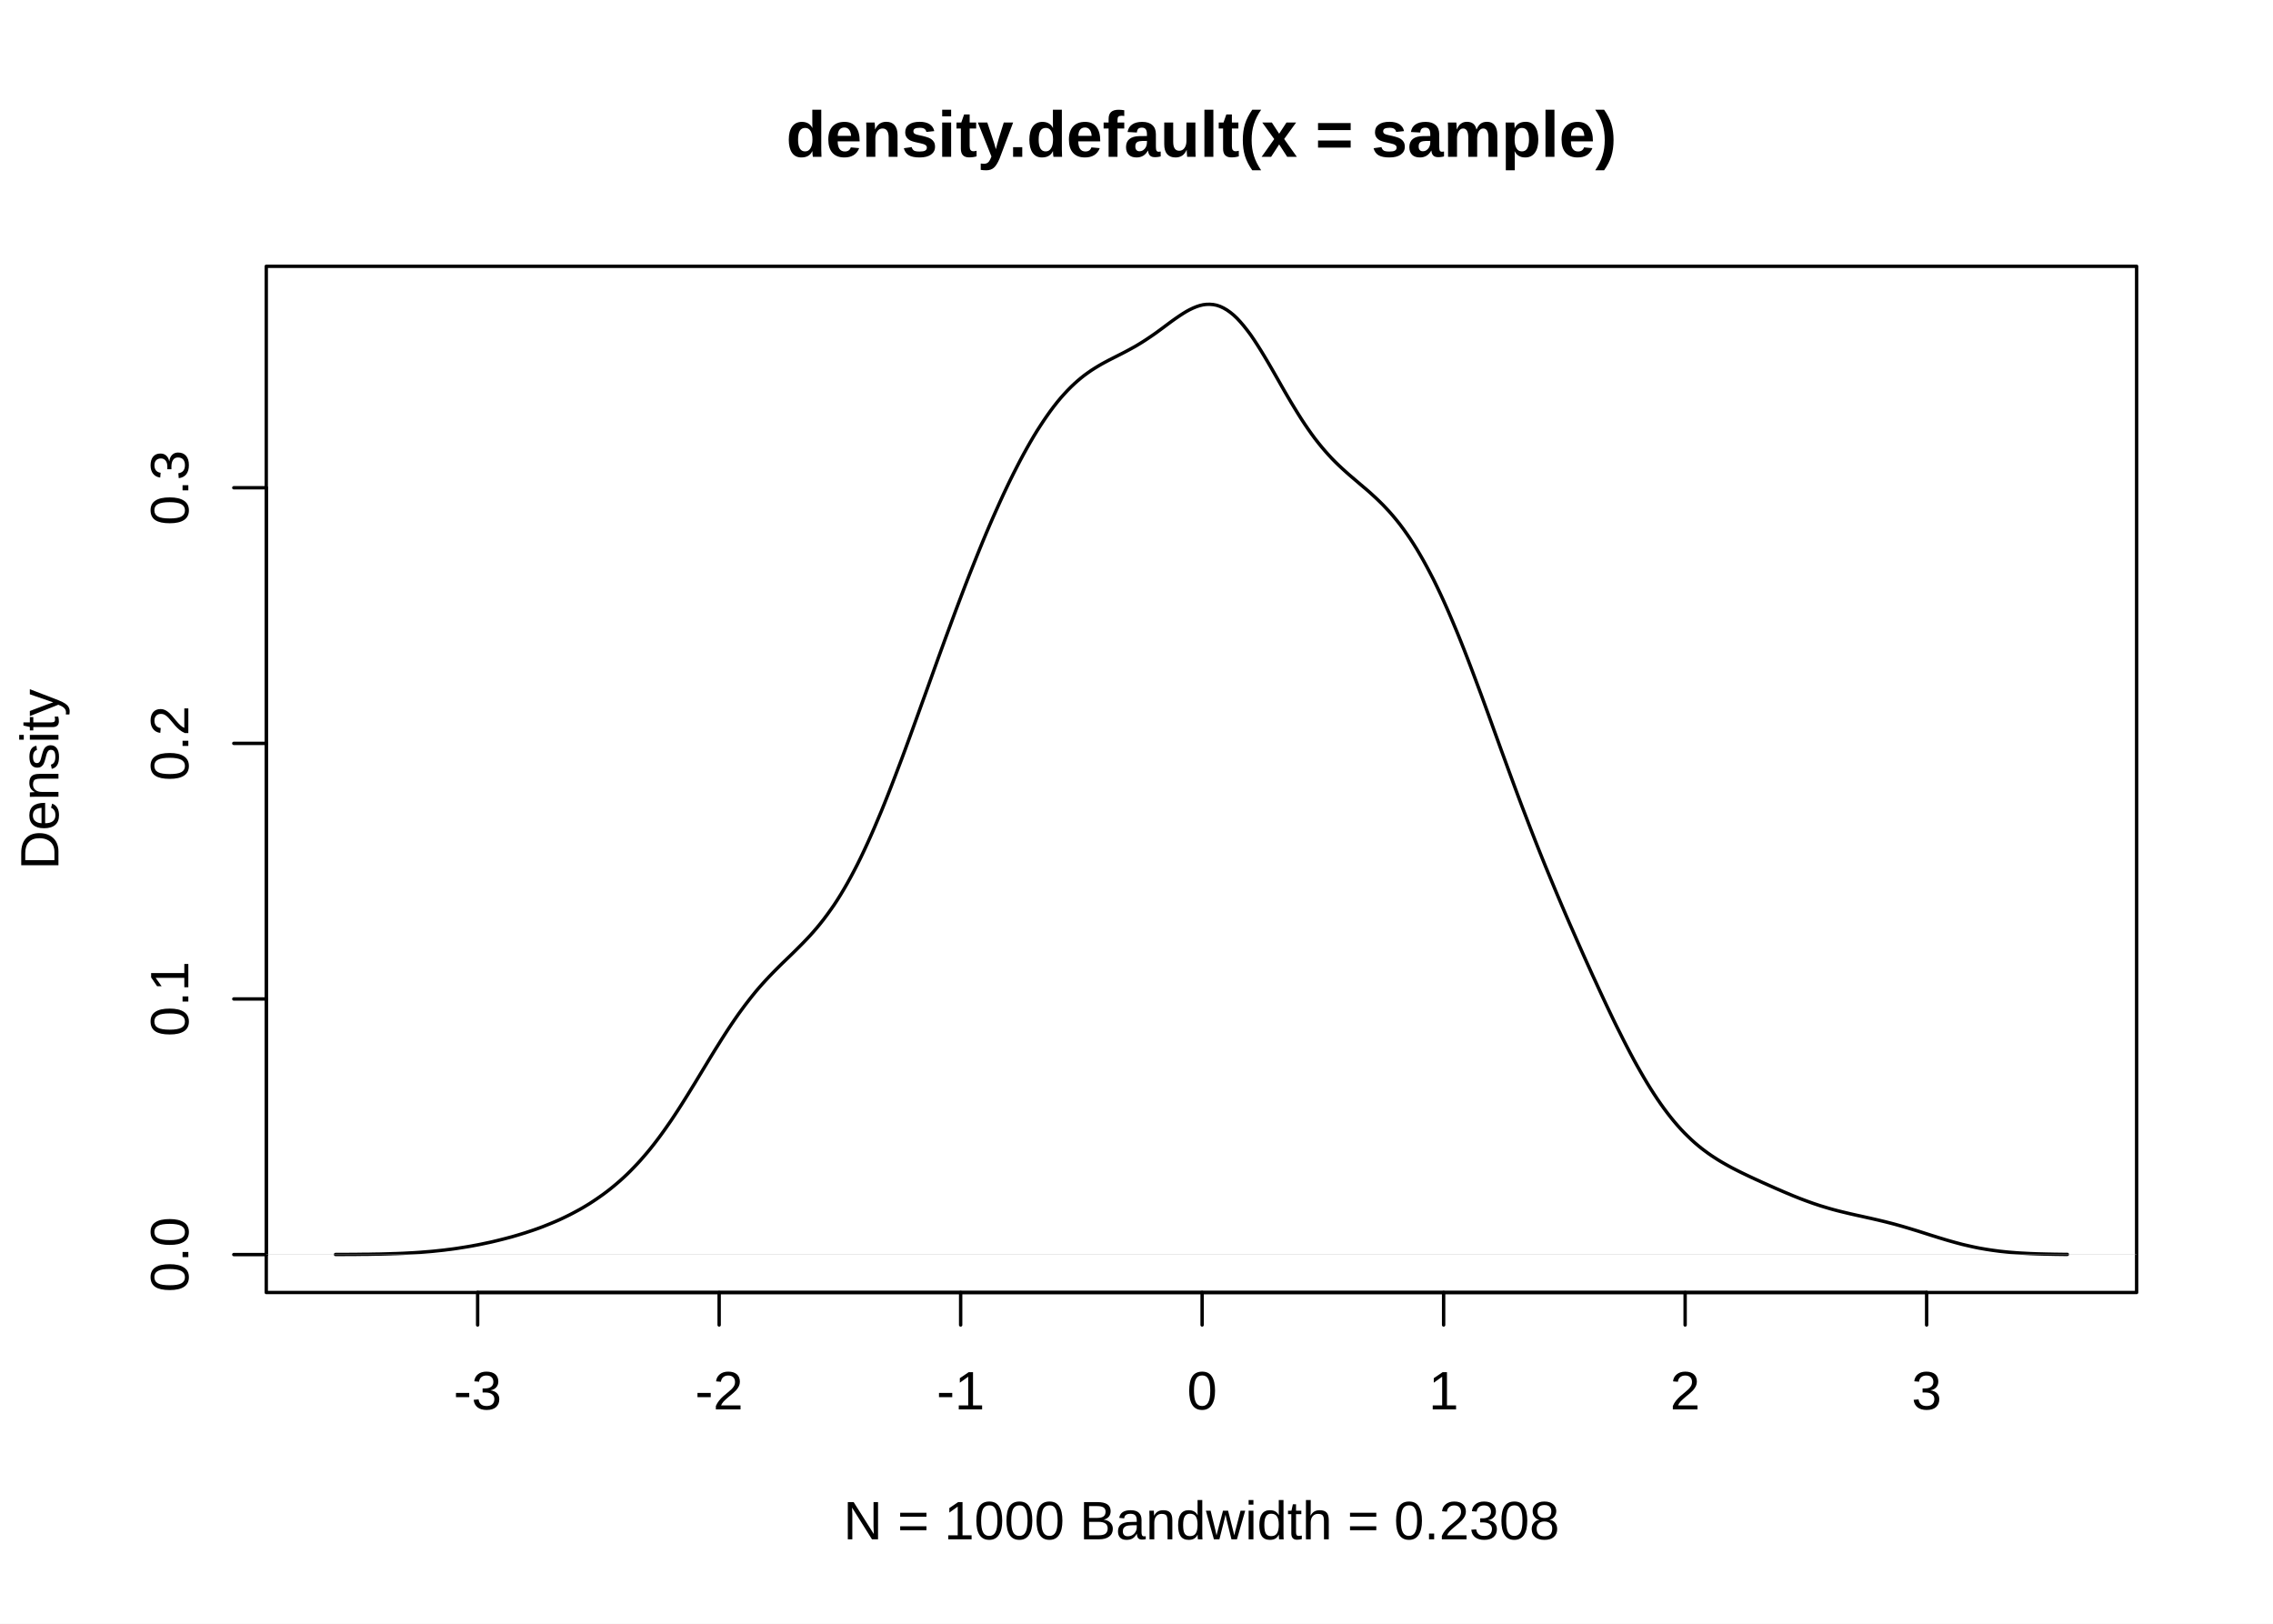
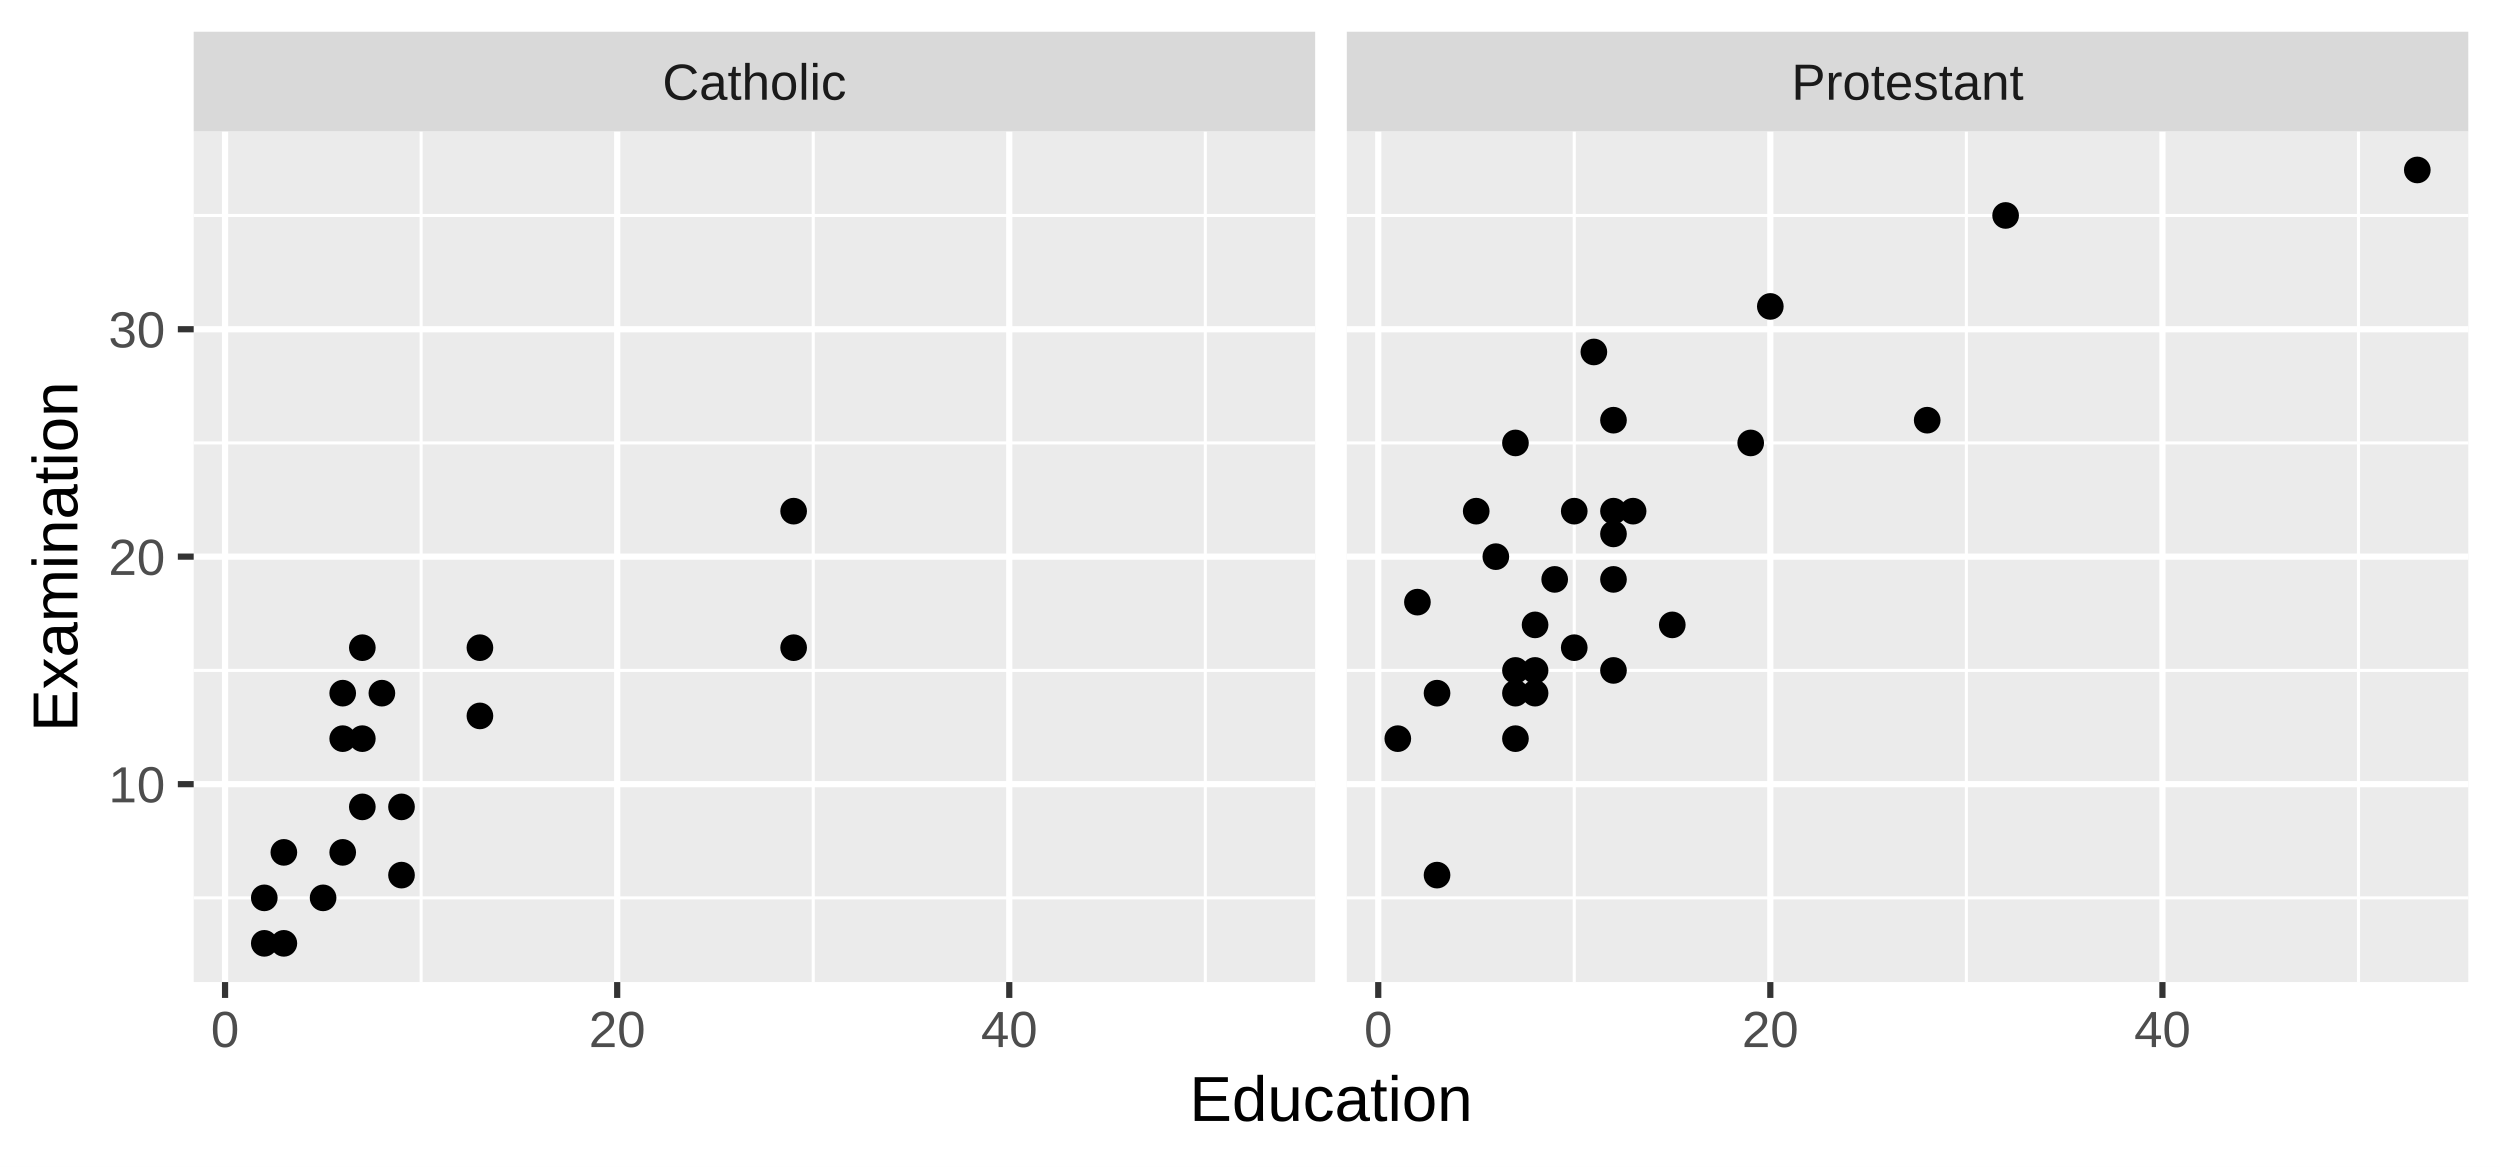
- <svg xmlns="http://www.w3.org/2000/svg" class="svglite" width="504.00pt" height="360.00pt" viewBox="0 0 504.00 360.00">
+ <svg xmlns="http://www.w3.org/2000/svg" class="svglite" width="432.00pt" height="201.60pt" viewBox="0 0 432.00 201.60">
  <defs>
    <style type="text/css">
    .svglite line, .svglite polyline, .svglite polygon, .svglite path, .svglite rect, .svglite circle {
      fill: none;
      stroke: #000000;
      stroke-linecap: round;
      stroke-linejoin: round;
      stroke-miterlimit: 10.00;
    }
    .svglite text {
      white-space: pre;
    }
  </style>
  </defs>
  <rect width="100%" height="100%" style="stroke: none; fill: #FFFFFF;" />
  <defs>
-     <clipPath id="cpMC4wMHw1MDQuMDB8MC4wMHwzNjAuMDA=">
-       <rect x="0.00" y="0.00" width="504.00" height="360.00" />
+     <clipPath id="cpMC4wMHw0MzIuMDB8MC4wMHwyMDEuNjA=">
+       <rect x="0.00" y="0.00" width="432.00" height="201.60" />
    </clipPath>
  </defs>
-   <g clip-path="url(#cpMC4wMHw1MDQuMDB8MC4wMHwzNjAuMDA=)">
+   <g clip-path="url(#cpMC4wMHw0MzIuMDB8MC4wMHwyMDEuNjA=)">
+     <rect x="0" y="0.00" width="432.00" height="201.60" style="stroke-width: 1.07; stroke: #FFFFFF; fill: #FFFFFF;" />
+   </g>
+   <defs>
+     <clipPath id="cpMzMuNDd8MjI3LjI2fDIyLjY5fDE2OS43MA==">
+       <rect x="33.47" y="22.69" width="193.79" height="147.01" />
+     </clipPath>
+   </defs>
+   <g clip-path="url(#cpMzMuNDd8MjI3LjI2fDIyLjY5fDE2OS43MA==)">
+     <rect x="33.47" y="22.69" width="193.79" height="147.01" style="stroke-width: 1.07; stroke: none; fill: #EBEBEB;" />
+     <polyline points="33.47,155.15 227.26,155.15 " style="stroke-width: 0.53; stroke: #FFFFFF; stroke-linecap: butt;" />
+     <polyline points="33.47,115.85 227.26,115.85 " style="stroke-width: 0.53; stroke: #FFFFFF; stroke-linecap: butt;" />
+     <polyline points="33.47,76.54 227.26,76.54 " style="stroke-width: 0.53; stroke: #FFFFFF; stroke-linecap: butt;" />
+     <polyline points="33.47,37.23 227.26,37.23 " style="stroke-width: 0.53; stroke: #FFFFFF; stroke-linecap: butt;" />
+     <polyline points="72.77,169.70 72.77,22.69 " style="stroke-width: 0.53; stroke: #FFFFFF; stroke-linecap: butt;" />
+     <polyline points="140.53,169.70 140.53,22.69 " style="stroke-width: 0.53; stroke: #FFFFFF; stroke-linecap: butt;" />
+     <polyline points="208.28,169.70 208.28,22.69 " style="stroke-width: 0.53; stroke: #FFFFFF; stroke-linecap: butt;" />
+     <polyline points="33.47,135.50 227.26,135.50 " style="stroke-width: 1.07; stroke: #FFFFFF; stroke-linecap: butt;" />
+     <polyline points="33.47,96.19 227.26,96.19 " style="stroke-width: 1.07; stroke: #FFFFFF; stroke-linecap: butt;" />
+     <polyline points="33.47,56.89 227.26,56.89 " style="stroke-width: 1.07; stroke: #FFFFFF; stroke-linecap: butt;" />
+     <polyline points="38.89,169.70 38.89,22.69 " style="stroke-width: 1.07; stroke: #FFFFFF; stroke-linecap: butt;" />
+     <polyline points="106.65,169.70 106.65,22.69 " style="stroke-width: 1.07; stroke: #FFFFFF; stroke-linecap: butt;" />
+     <polyline points="174.40,169.70 174.40,22.69 " style="stroke-width: 1.07; stroke: #FFFFFF; stroke-linecap: butt;" />
+     <circle cx="69.38" cy="151.22" r="1.95" style="stroke-width: 0.71; fill: #000000;" />
+     <circle cx="55.83" cy="155.15" r="1.95" style="stroke-width: 0.71; fill: #000000;" />
+     <circle cx="62.61" cy="139.43" r="1.95" style="stroke-width: 0.71; fill: #000000;" />
+     <circle cx="62.61" cy="111.92" r="1.95" style="stroke-width: 0.71; fill: #000000;" />
+     <circle cx="65.99" cy="119.78" r="1.95" style="stroke-width: 0.71; fill: #000000;" />
+     <circle cx="62.61" cy="127.64" r="1.95" style="stroke-width: 0.71; fill: #000000;" />
+     <circle cx="82.93" cy="111.92" r="1.95" style="stroke-width: 0.71; fill: #000000;" />
+     <circle cx="59.22" cy="119.78" r="1.95" style="stroke-width: 0.71; fill: #000000;" />
+     <circle cx="45.67" cy="163.01" r="1.95" style="stroke-width: 0.71; fill: #000000;" />
+     <circle cx="59.22" cy="147.29" r="1.95" style="stroke-width: 0.71; fill: #000000;" />
+     <circle cx="45.67" cy="155.15" r="1.95" style="stroke-width: 0.71; fill: #000000;" />
+     <circle cx="59.22" cy="127.64" r="1.95" style="stroke-width: 0.71; fill: #000000;" />
+     <circle cx="49.05" cy="147.29" r="1.95" style="stroke-width: 0.71; fill: #000000;" />
+     <circle cx="69.38" cy="139.43" r="1.95" style="stroke-width: 0.71; fill: #000000;" />
+     <circle cx="49.05" cy="163.01" r="1.95" style="stroke-width: 0.71; fill: #000000;" />
+     <circle cx="82.93" cy="123.71" r="1.95" style="stroke-width: 0.71; fill: #000000;" />
+     <circle cx="137.14" cy="111.92" r="1.95" style="stroke-width: 0.71; fill: #000000;" />
+     <circle cx="137.14" cy="88.33" r="1.95" style="stroke-width: 0.71; fill: #000000;" />
+   </g>
+   <g clip-path="url(#cpMC4wMHw0MzIuMDB8MC4wMHwyMDEuNjA=)">
</g>
  <defs>
-     <clipPath id="cpNTkuMDR8NDczLjc2fDU5LjA0fDI4Ni41Ng==">
-       <rect x="59.04" y="59.04" width="414.72" height="227.52" />
+     <clipPath id="cpMjMyLjczfDQyNi41MnwyMi42OXwxNjkuNzA=">
+       <rect x="232.73" y="22.69" width="193.79" height="147.01" />
    </clipPath>
  </defs>
-   <g clip-path="url(#cpNTkuMDR8NDczLjc2fDU5LjA0fDI4Ni41Ng==)">
-     <polyline points="74.40,278.13 75.15,278.13 75.90,278.13 76.65,278.12 77.41,278.12 78.16,278.11 78.91,278.11 79.66,278.10 80.41,278.09 81.16,278.09 81.91,278.08 82.67,278.06 83.42,278.05 84.17,278.04 84.92,278.02 85.67,278.00 86.42,277.98 87.17,277.95 87.93,277.93 88.68,277.90 89.43,277.87 90.18,277.83 90.93,277.79 91.68,277.75 92.44,277.70 93.19,277.65 93.94,277.59 94.69,277.53 95.44,277.47 96.19,277.40 96.94,277.32 97.70,277.24 98.45,277.16 99.20,277.06 99.95,276.97 100.70,276.87 101.45,276.76 102.20,276.64 102.96,276.52 103.71,276.40 104.46,276.27 105.21,276.13 105.96,275.99 106.71,275.84 107.46,275.68 108.22,275.52 108.97,275.36 109.72,275.18 110.47,275.00 111.22,274.81 111.97,274.62 112.72,274.42 113.48,274.22 114.23,274.00 114.98,273.78 115.73,273.55 116.48,273.32 117.23,273.07 117.99,272.82 118.74,272.56 119.49,272.29 120.24,272.01 120.99,271.71 121.74,271.41 122.49,271.10 123.25,270.78 124.00,270.45 124.75,270.10 125.50,269.74 126.25,269.37 127.00,268.98 127.75,268.58 128.51,268.17 129.26,267.74 130.01,267.29 130.76,266.83 131.51,266.34 132.26,265.84 133.01,265.32 133.77,264.78 134.52,264.22 135.27,263.64 136.02,263.03 136.77,262.40 137.52,261.75 138.27,261.07 139.03,260.36 139.78,259.62 140.53,258.85 141.28,258.06 142.03,257.24 142.78,256.38 143.54,255.49 144.29,254.58 145.04,253.63 145.79,252.65 146.54,251.64 147.29,250.60 148.04,249.53 148.80,248.44 149.55,247.31 150.30,246.17 151.05,245.00 151.80,243.81 152.55,242.61 153.30,241.39 154.06,240.16 154.81,238.92 155.56,237.68 156.31,236.44 157.06,235.20 157.81,233.97 158.56,232.75 159.32,231.54 160.07,230.34 160.82,229.17 161.57,228.02 162.32,226.90 163.07,225.80 163.82,224.73 164.58,223.69 165.33,222.68 166.08,221.71 166.83,220.76 167.58,219.84 168.33,218.96 169.08,218.11 169.84,217.28 170.59,216.48 171.34,215.70 172.09,214.94 172.84,214.19 173.59,213.45 174.35,212.72 175.10,212.00 175.85,211.27 176.60,210.53 177.35,209.78 178.10,209.02 178.85,208.24 179.61,207.43 180.36,206.59 181.11,205.72 181.86,204.81 182.61,203.86 183.36,202.86 184.11,201.82 184.87,200.74 185.62,199.60 186.37,198.40 187.12,197.15 187.87,195.85 188.62,194.49 189.37,193.08 190.13,191.61 190.88,190.09 191.63,188.51 192.38,186.89 193.13,185.22 193.88,183.50 194.63,181.73 195.39,179.93 196.14,178.08 196.89,176.20 197.64,174.28 198.39,172.33 199.14,170.36 199.90,168.36 200.65,166.34 201.40,164.30 202.15,162.24 202.90,160.17 203.65,158.10 204.40,156.01 205.16,153.92 205.91,151.84 206.66,149.75 207.41,147.66 208.16,145.58 208.91,143.52 209.66,141.46 210.42,139.41 211.17,137.38 211.92,135.36 212.67,133.37 213.42,131.39 214.17,129.43 214.92,127.50 215.68,125.59 216.43,123.71 217.18,121.85 217.93,120.02 218.68,118.22 219.43,116.46 220.18,114.73 220.94,113.03 221.69,111.36 222.44,109.72 223.19,108.13 223.94,106.57 224.69,105.05 225.45,103.56 226.20,102.11 226.95,100.71 227.70,99.35 228.45,98.03 229.20,96.75 229.95,95.52 230.71,94.34 231.46,93.20 232.21,92.11 232.96,91.06 233.71,90.06 234.46,89.11 235.21,88.21 235.97,87.36 236.72,86.55 237.47,85.79 238.22,85.08 238.97,84.41 239.72,83.78 240.47,83.19 241.23,82.64 241.98,82.12 242.73,81.64 243.48,81.18 244.23,80.74 244.98,80.33 245.73,79.93 246.49,79.54 247.24,79.16 247.99,78.78 248.74,78.40 249.49,78.01 250.24,77.61 250.99,77.20 251.75,76.78 252.50,76.33 253.25,75.87 254.00,75.39 254.75,74.89 255.50,74.38 256.26,73.85 257.01,73.30 257.76,72.75 258.51,72.19 259.26,71.63 260.01,71.08 260.76,70.55 261.52,70.03 262.27,69.54 263.02,69.08 263.77,68.67 264.52,68.31 265.27,68.00 266.02,67.75 266.78,67.57 267.53,67.48 268.28,67.47 269.03,67.53 269.78,67.68 270.53,67.93 271.28,68.28 272.04,68.72 272.79,69.25 273.54,69.86 274.29,70.57 275.04,71.38 275.79,72.26 276.54,73.21 277.30,74.22 278.05,75.32 278.80,76.47 279.55,77.66 280.30,78.89 281.05,80.15 281.81,81.45 282.56,82.76 283.31,84.07 284.06,85.39 284.81,86.70 285.56,87.99 286.31,89.26 287.07,90.51 287.82,91.73 288.57,92.92 289.32,94.06 290.07,95.16 290.82,96.22 291.57,97.24 292.33,98.21 293.08,99.13 293.83,100.01 294.58,100.85 295.33,101.66 296.08,102.42 296.83,103.15 297.59,103.86 298.34,104.54 299.09,105.21 299.84,105.85 300.59,106.49 301.34,107.13 302.09,107.77 302.85,108.41 303.60,109.06 304.35,109.74 305.10,110.43 305.85,111.15 306.60,111.89 307.35,112.68 308.11,113.50 308.86,114.36 309.61,115.26 310.36,116.20 311.11,117.20 311.86,118.25 312.62,119.35 313.37,120.50 314.12,121.70 314.87,122.97 315.62,124.28 316.37,125.65 317.12,127.07 317.88,128.54 318.63,130.08 319.38,131.66 320.13,133.29 320.88,134.97 321.63,136.70 322.38,138.48 323.14,140.30 323.89,142.15 324.64,144.04 325.39,145.97 326.14,147.93 326.89,149.92 327.64,151.93 328.40,153.96 329.15,156.01 329.90,158.07 330.65,160.14 331.40,162.22 332.15,164.29 332.90,166.37 333.66,168.44 334.41,170.50 335.16,172.54 335.91,174.58 336.66,176.60 337.41,178.60 338.17,180.58 338.92,182.54 339.67,184.48 340.42,186.40 341.17,188.30 341.92,190.17 342.67,192.03 343.43,193.87 344.18,195.68 344.93,197.48 345.68,199.26 346.43,201.03 347.18,202.78 347.93,204.52 348.69,206.24 349.44,207.95 350.19,209.66 350.94,211.35 351.69,213.03 352.44,214.69 353.19,216.35 353.95,217.99 354.70,219.63 355.45,221.24 356.20,222.84 356.95,224.42 357.70,225.99 358.45,227.53 359.21,229.04 359.96,230.54 360.71,232.00 361.46,233.44 362.21,234.85 362.96,236.21 363.72,237.55 364.47,238.85 365.22,240.11 365.97,241.33 366.72,242.50 367.47,243.64 368.22,244.73 368.98,245.79 369.73,246.79 370.48,247.75 371.23,248.67 371.98,249.54 372.73,250.38 373.48,251.17 374.24,251.92 374.99,252.64 375.74,253.32 376.49,253.96 377.24,254.57 377.99,255.14 378.74,255.69 379.50,256.22 380.25,256.71 381.00,257.19 381.75,257.64 382.50,258.07 383.25,258.49 384.00,258.90 384.76,259.29 385.51,259.67 386.26,260.04 387.01,260.40 387.76,260.76 388.51,261.11 389.26,261.46 390.02,261.80 390.77,262.15 391.52,262.48 392.27,262.82 393.02,263.15 393.77,263.49 394.53,263.81 395.28,264.14 396.03,264.46 396.78,264.77 397.53,265.09 398.28,265.39 399.03,265.69 399.79,265.98 400.54,266.26 401.29,266.53 402.04,266.80 402.79,267.05 403.54,267.30 404.29,267.53 405.05,267.76 405.80,267.98 406.55,268.19 407.30,268.39 408.05,268.58 408.80,268.76 409.55,268.94 410.31,269.12 411.06,269.29 411.81,269.46 412.56,269.62 413.31,269.79 414.06,269.96 414.81,270.12 415.57,270.30 416.32,270.47 417.07,270.65 417.82,270.83 418.57,271.02 419.32,271.21 420.08,271.41 420.83,271.62 421.58,271.83 422.33,272.05 423.08,272.27 423.83,272.50 424.58,272.73 425.34,272.96 426.09,273.20 426.84,273.44 427.59,273.68 428.34,273.92 429.09,274.15 429.84,274.39 430.60,274.62 431.35,274.85 432.10,275.07 432.85,275.28 433.60,275.49 434.35,275.69 435.10,275.89 435.86,276.07 436.61,276.24 437.36,276.41 438.11,276.57 438.86,276.72 439.61,276.85 440.36,276.98 441.12,277.10 441.87,277.21 442.62,277.31 443.37,277.41 444.12,277.49 444.87,277.57 445.63,277.64 446.38,277.70 447.13,277.76 447.88,277.81 448.63,277.85 449.38,277.89 450.13,277.93 450.89,277.96 451.64,277.99 452.39,278.01 453.14,278.03 453.89,278.05 454.64,278.06 455.39,278.08 456.15,278.09 456.90,278.10 457.65,278.11 458.40,278.11 " style="stroke-width: 0.75;" />
+   <g clip-path="url(#cpMjMyLjczfDQyNi41MnwyMi42OXwxNjkuNzA=)">
+     <rect x="232.73" y="22.69" width="193.79" height="147.01" style="stroke-width: 1.07; stroke: none; fill: #EBEBEB;" />
+     <polyline points="232.73,155.15 426.52,155.15 " style="stroke-width: 0.53; stroke: #FFFFFF; stroke-linecap: butt;" />
+     <polyline points="232.73,115.85 426.52,115.85 " style="stroke-width: 0.53; stroke: #FFFFFF; stroke-linecap: butt;" />
+     <polyline points="232.73,76.54 426.52,76.54 " style="stroke-width: 0.53; stroke: #FFFFFF; stroke-linecap: butt;" />
+     <polyline points="232.73,37.23 426.52,37.23 " style="stroke-width: 0.53; stroke: #FFFFFF; stroke-linecap: butt;" />
+     <polyline points="272.03,169.70 272.03,22.69 " style="stroke-width: 0.53; stroke: #FFFFFF; stroke-linecap: butt;" />
+     <polyline points="339.79,169.70 339.79,22.69 " style="stroke-width: 0.53; stroke: #FFFFFF; stroke-linecap: butt;" />
+     <polyline points="407.55,169.70 407.55,22.69 " style="stroke-width: 0.53; stroke: #FFFFFF; stroke-linecap: butt;" />
+     <polyline points="232.73,135.50 426.52,135.50 " style="stroke-width: 1.07; stroke: #FFFFFF; stroke-linecap: butt;" />
+     <polyline points="232.73,96.19 426.52,96.19 " style="stroke-width: 1.07; stroke: #FFFFFF; stroke-linecap: butt;" />
+     <polyline points="232.73,56.89 426.52,56.89 " style="stroke-width: 1.07; stroke: #FFFFFF; stroke-linecap: butt;" />
+     <polyline points="238.16,169.70 238.16,22.69 " style="stroke-width: 1.07; stroke: #FFFFFF; stroke-linecap: butt;" />
+     <polyline points="305.91,169.70 305.91,22.69 " style="stroke-width: 1.07; stroke: #FFFFFF; stroke-linecap: butt;" />
+     <polyline points="373.67,169.70 373.67,22.69 " style="stroke-width: 1.07; stroke: #FFFFFF; stroke-linecap: butt;" />
+     <circle cx="278.81" cy="115.85" r="1.95" style="stroke-width: 0.71; fill: #000000;" />
+     <circle cx="261.87" cy="127.64" r="1.95" style="stroke-width: 0.71; fill: #000000;" />
+     <circle cx="288.97" cy="107.98" r="1.95" style="stroke-width: 0.71; fill: #000000;" />
+     <circle cx="278.81" cy="92.26" r="1.95" style="stroke-width: 0.71; fill: #000000;" />
+     <circle cx="261.87" cy="119.78" r="1.95" style="stroke-width: 0.71; fill: #000000;" />
+     <circle cx="278.81" cy="100.12" r="1.95" style="stroke-width: 0.71; fill: #000000;" />
+     <circle cx="255.09" cy="88.33" r="1.95" style="stroke-width: 0.71; fill: #000000;" />
+     <circle cx="244.93" cy="104.05" r="1.95" style="stroke-width: 0.71; fill: #000000;" />
+     <circle cx="265.26" cy="107.98" r="1.95" style="stroke-width: 0.71; fill: #000000;" />
+     <circle cx="333.02" cy="72.61" r="1.95" style="stroke-width: 0.71; fill: #000000;" />
+     <circle cx="305.91" cy="52.95" r="1.95" style="stroke-width: 0.71; fill: #000000;" />
+     <circle cx="268.65" cy="100.12" r="1.95" style="stroke-width: 0.71; fill: #000000;" />
+     <circle cx="272.03" cy="88.33" r="1.95" style="stroke-width: 0.71; fill: #000000;" />
+     <circle cx="248.32" cy="119.78" r="1.95" style="stroke-width: 0.71; fill: #000000;" />
+     <circle cx="278.81" cy="88.33" r="1.95" style="stroke-width: 0.71; fill: #000000;" />
+     <circle cx="258.48" cy="96.19" r="1.95" style="stroke-width: 0.71; fill: #000000;" />
+     <circle cx="241.54" cy="127.64" r="1.95" style="stroke-width: 0.71; fill: #000000;" />
+     <circle cx="265.26" cy="119.78" r="1.95" style="stroke-width: 0.71; fill: #000000;" />
+     <circle cx="248.32" cy="151.22" r="1.95" style="stroke-width: 0.71; fill: #000000;" />
+     <circle cx="272.03" cy="111.92" r="1.95" style="stroke-width: 0.71; fill: #000000;" />
+     <circle cx="302.52" cy="76.54" r="1.95" style="stroke-width: 0.71; fill: #000000;" />
+     <circle cx="265.26" cy="115.85" r="1.95" style="stroke-width: 0.71; fill: #000000;" />
+     <circle cx="278.81" cy="72.61" r="1.95" style="stroke-width: 0.71; fill: #000000;" />
+     <circle cx="275.42" cy="60.82" r="1.95" style="stroke-width: 0.71; fill: #000000;" />
+     <circle cx="282.20" cy="88.33" r="1.95" style="stroke-width: 0.71; fill: #000000;" />
+     <circle cx="346.57" cy="37.23" r="1.95" style="stroke-width: 0.71; fill: #000000;" />
+     <circle cx="261.87" cy="115.85" r="1.95" style="stroke-width: 0.71; fill: #000000;" />
+     <circle cx="261.87" cy="76.54" r="1.95" style="stroke-width: 0.71; fill: #000000;" />
+     <circle cx="417.71" cy="29.37" r="1.95" style="stroke-width: 0.71; fill: #000000;" />
  </g>
-   <g clip-path="url(#cpMC4wMHw1MDQuMDB8MC4wMHwzNjAuMDA=)">
-     <line x1="105.91" y1="286.56" x2="427.20" y2="286.56" style="stroke-width: 0.75;" />
-     <line x1="105.91" y1="286.56" x2="105.91" y2="293.76" style="stroke-width: 0.75;" />
-     <line x1="159.46" y1="286.56" x2="159.46" y2="293.76" style="stroke-width: 0.75;" />
-     <line x1="213.01" y1="286.56" x2="213.01" y2="293.76" style="stroke-width: 0.75;" />
-     <line x1="266.55" y1="286.56" x2="266.55" y2="293.76" style="stroke-width: 0.75;" />
-     <line x1="320.10" y1="286.56" x2="320.10" y2="293.76" style="stroke-width: 0.75;" />
-     <line x1="373.65" y1="286.56" x2="373.65" y2="293.76" style="stroke-width: 0.75;" />
-     <line x1="427.20" y1="286.56" x2="427.20" y2="293.76" style="stroke-width: 0.75;" />
-     <text x="105.91" y="312.48" text-anchor="middle" style="font-size: 12.00px; font-family: &quot;Arimo&quot;;" textLength="11.97px" lengthAdjust="spacingAndGlyphs">-3</text>
-     <text x="159.46" y="312.48" text-anchor="middle" style="font-size: 12.00px; font-family: &quot;Arimo&quot;;" textLength="11.97px" lengthAdjust="spacingAndGlyphs">-2</text>
-     <text x="213.01" y="312.48" text-anchor="middle" style="font-size: 12.00px; font-family: &quot;Arimo&quot;;" textLength="11.97px" lengthAdjust="spacingAndGlyphs">-1</text>
-     <text x="266.55" y="312.48" text-anchor="middle" style="font-size: 12.00px; font-family: &quot;Arimo&quot;;" textLength="7.64px" lengthAdjust="spacingAndGlyphs">0</text>
-     <text x="320.10" y="312.48" text-anchor="middle" style="font-size: 12.00px; font-family: &quot;Arimo&quot;;" textLength="7.64px" lengthAdjust="spacingAndGlyphs">1</text>
-     <text x="373.65" y="312.48" text-anchor="middle" style="font-size: 12.00px; font-family: &quot;Arimo&quot;;" textLength="7.64px" lengthAdjust="spacingAndGlyphs">2</text>
-     <text x="427.20" y="312.48" text-anchor="middle" style="font-size: 12.00px; font-family: &quot;Arimo&quot;;" textLength="7.64px" lengthAdjust="spacingAndGlyphs">3</text>
-     <line x1="59.04" y1="278.15" x2="59.04" y2="108.14" style="stroke-width: 0.75;" />
-     <line x1="59.04" y1="278.15" x2="51.84" y2="278.15" style="stroke-width: 0.75;" />
-     <line x1="59.04" y1="221.48" x2="51.84" y2="221.48" style="stroke-width: 0.75;" />
-     <line x1="59.04" y1="164.81" x2="51.84" y2="164.81" style="stroke-width: 0.75;" />
-     <line x1="59.04" y1="108.14" x2="51.84" y2="108.14" style="stroke-width: 0.75;" />
-     <text transform="translate(41.76,278.15) rotate(-90)" text-anchor="middle" style="font-size: 12.00px; font-family: &quot;Arimo&quot;;" textLength="19.09px" lengthAdjust="spacingAndGlyphs">0.0</text>
-     <text transform="translate(41.76,221.48) rotate(-90)" text-anchor="middle" style="font-size: 12.00px; font-family: &quot;Arimo&quot;;" textLength="19.09px" lengthAdjust="spacingAndGlyphs">0.1</text>
-     <text transform="translate(41.76,164.81) rotate(-90)" text-anchor="middle" style="font-size: 12.00px; font-family: &quot;Arimo&quot;;" textLength="19.09px" lengthAdjust="spacingAndGlyphs">0.2</text>
-     <text transform="translate(41.76,108.14) rotate(-90)" text-anchor="middle" style="font-size: 12.00px; font-family: &quot;Arimo&quot;;" textLength="19.09px" lengthAdjust="spacingAndGlyphs">0.3</text>
-     <polygon points="59.04,286.56 473.76,286.56 473.76,59.04 59.04,59.04 " style="stroke-width: 0.75;" />
-     <text x="266.40" y="34.77" text-anchor="middle" style="font-size: 14.40px; font-weight: bold; font-family: &quot;Arimo&quot;;" textLength="225.13px" lengthAdjust="spacingAndGlyphs">density.default(x = sample)</text>
-     <text x="266.40" y="341.28" text-anchor="middle" style="font-size: 12.00px; font-family: &quot;Arimo&quot;;" textLength="192.28px" lengthAdjust="spacingAndGlyphs">N = 1000   Bandwidth = 0.2308</text>
-     <text transform="translate(12.96,172.80) rotate(-90)" text-anchor="middle" style="font-size: 12.00px; font-family: &quot;Arimo&quot;;" textLength="45.65px" lengthAdjust="spacingAndGlyphs">Density</text>
+   <g clip-path="url(#cpMC4wMHw0MzIuMDB8MC4wMHwyMDEuNjA=)">
+ </g>
+   <defs>
+     <clipPath id="cpMzMuNDd8MjI3LjI2fDUuNDh8MjIuNjk=">
+       <rect x="33.47" y="5.48" width="193.79" height="17.21" />
+     </clipPath>
+   </defs>
+   <g clip-path="url(#cpMzMuNDd8MjI3LjI2fDUuNDh8MjIuNjk=)">
+     <rect x="33.47" y="5.48" width="193.79" height="17.21" style="stroke-width: 1.07; stroke: none; fill: #D9D9D9;" />
+     <text x="130.36" y="17.24" text-anchor="middle" style="font-size: 8.80px;fill: #1A1A1A; font-family: &quot;Arial&quot;;" textLength="31.78px" lengthAdjust="spacingAndGlyphs">Catholic</text>
  </g>
-   <g clip-path="url(#cpNTkuMDR8NDczLjc2fDU5LjA0fDI4Ni41Ng==)">
-     <line x1="59.04" y1="278.15" x2="473.76" y2="278.15" style="stroke-width: 0.075; stroke: #BEBEBE;" />
+   <g clip-path="url(#cpMC4wMHw0MzIuMDB8MC4wMHwyMDEuNjA=)">
+ </g>
+   <defs>
+     <clipPath id="cpMjMyLjczfDQyNi41Mnw1LjQ4fDIyLjY5">
+       <rect x="232.73" y="5.48" width="193.79" height="17.21" />
+     </clipPath>
+   </defs>
+   <g clip-path="url(#cpMjMyLjczfDQyNi41Mnw1LjQ4fDIyLjY5)">
+     <rect x="232.73" y="5.48" width="193.79" height="17.21" style="stroke-width: 1.07; stroke: none; fill: #D9D9D9;" />
+     <text x="329.63" y="17.24" text-anchor="middle" style="font-size: 8.80px;fill: #1A1A1A; font-family: &quot;Arial&quot;;" textLength="40.10px" lengthAdjust="spacingAndGlyphs">Protestant</text>
+   </g>
+   <g clip-path="url(#cpMC4wMHw0MzIuMDB8MC4wMHwyMDEuNjA=)">
+     <polyline points="38.89,172.44 38.89,169.70 " style="stroke-width: 1.07; stroke: #333333; stroke-linecap: butt;" />
+     <polyline points="106.65,172.44 106.65,169.70 " style="stroke-width: 1.07; stroke: #333333; stroke-linecap: butt;" />
+     <polyline points="174.40,172.44 174.40,169.70 " style="stroke-width: 1.07; stroke: #333333; stroke-linecap: butt;" />
+     <text x="38.89" y="180.93" text-anchor="middle" style="font-size: 8.80px;fill: #4D4D4D; font-family: &quot;Arial&quot;;" textLength="4.90px" lengthAdjust="spacingAndGlyphs">0</text>
+     <text x="106.65" y="180.93" text-anchor="middle" style="font-size: 8.80px;fill: #4D4D4D; font-family: &quot;Arial&quot;;" textLength="9.79px" lengthAdjust="spacingAndGlyphs">20</text>
+     <text x="174.40" y="180.93" text-anchor="middle" style="font-size: 8.80px;fill: #4D4D4D; font-family: &quot;Arial&quot;;" textLength="9.79px" lengthAdjust="spacingAndGlyphs">40</text>
+     <polyline points="238.16,172.44 238.16,169.70 " style="stroke-width: 1.07; stroke: #333333; stroke-linecap: butt;" />
+     <polyline points="305.91,172.44 305.91,169.70 " style="stroke-width: 1.07; stroke: #333333; stroke-linecap: butt;" />
+     <polyline points="373.67,172.44 373.67,169.70 " style="stroke-width: 1.07; stroke: #333333; stroke-linecap: butt;" />
+     <text x="238.16" y="180.93" text-anchor="middle" style="font-size: 8.80px;fill: #4D4D4D; font-family: &quot;Arial&quot;;" textLength="4.90px" lengthAdjust="spacingAndGlyphs">0</text>
+     <text x="305.91" y="180.93" text-anchor="middle" style="font-size: 8.80px;fill: #4D4D4D; font-family: &quot;Arial&quot;;" textLength="9.79px" lengthAdjust="spacingAndGlyphs">20</text>
+     <text x="373.67" y="180.93" text-anchor="middle" style="font-size: 8.80px;fill: #4D4D4D; font-family: &quot;Arial&quot;;" textLength="9.79px" lengthAdjust="spacingAndGlyphs">40</text>
+     <text x="28.54" y="138.65" text-anchor="end" style="font-size: 8.80px;fill: #4D4D4D; font-family: &quot;Arial&quot;;" textLength="9.79px" lengthAdjust="spacingAndGlyphs">10</text>
+     <text x="28.54" y="99.35" text-anchor="end" style="font-size: 8.80px;fill: #4D4D4D; font-family: &quot;Arial&quot;;" textLength="9.79px" lengthAdjust="spacingAndGlyphs">20</text>
+     <text x="28.54" y="60.04" text-anchor="end" style="font-size: 8.80px;fill: #4D4D4D; font-family: &quot;Arial&quot;;" textLength="9.79px" lengthAdjust="spacingAndGlyphs">30</text>
+     <polyline points="30.73,135.50 33.47,135.50 " style="stroke-width: 1.07; stroke: #333333; stroke-linecap: butt;" />
+     <polyline points="30.73,96.19 33.47,96.19 " style="stroke-width: 1.07; stroke: #333333; stroke-linecap: butt;" />
+     <polyline points="30.73,56.89 33.47,56.89 " style="stroke-width: 1.07; stroke: #333333; stroke-linecap: butt;" />
+     <text x="230.00" y="193.70" text-anchor="middle" style="font-size: 11.00px; font-family: &quot;Arial&quot;;" textLength="48.93px" lengthAdjust="spacingAndGlyphs">Education</text>
+     <text transform="translate(13.37,96.19) rotate(-90)" text-anchor="middle" style="font-size: 11.00px; font-family: &quot;Arial&quot;;" textLength="60.54px" lengthAdjust="spacingAndGlyphs">Examination</text>
  </g>
</svg>
